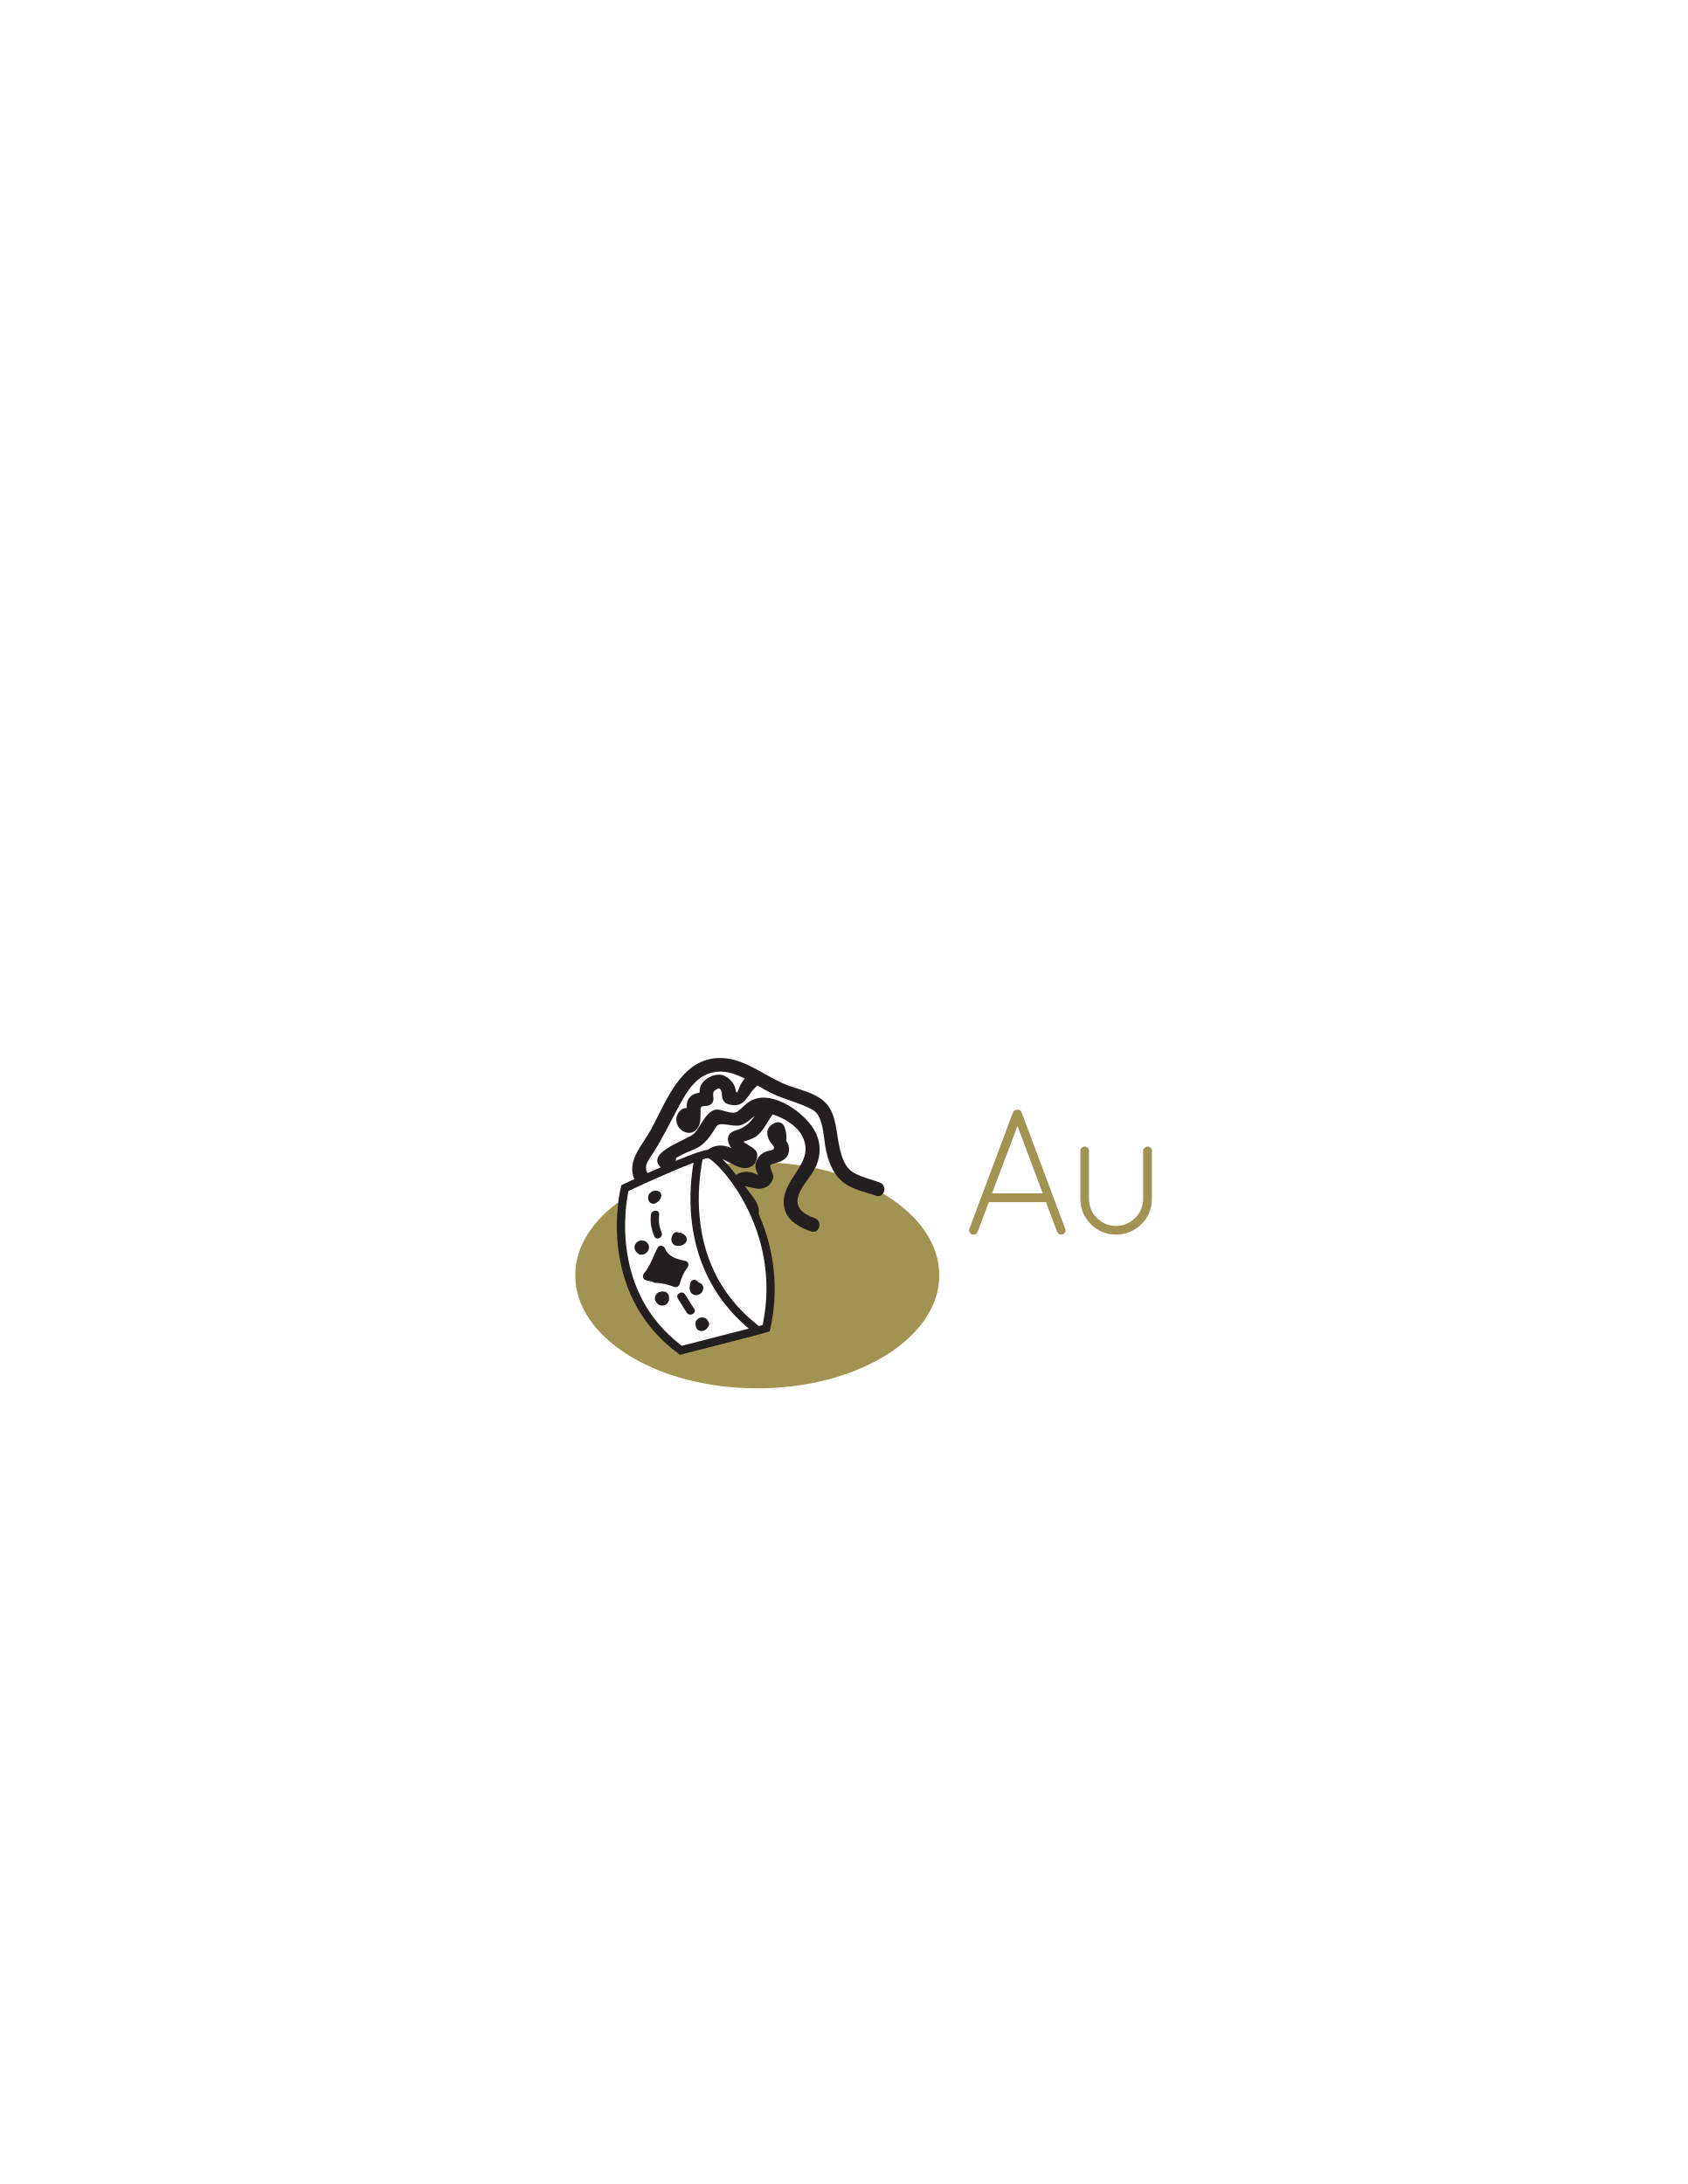
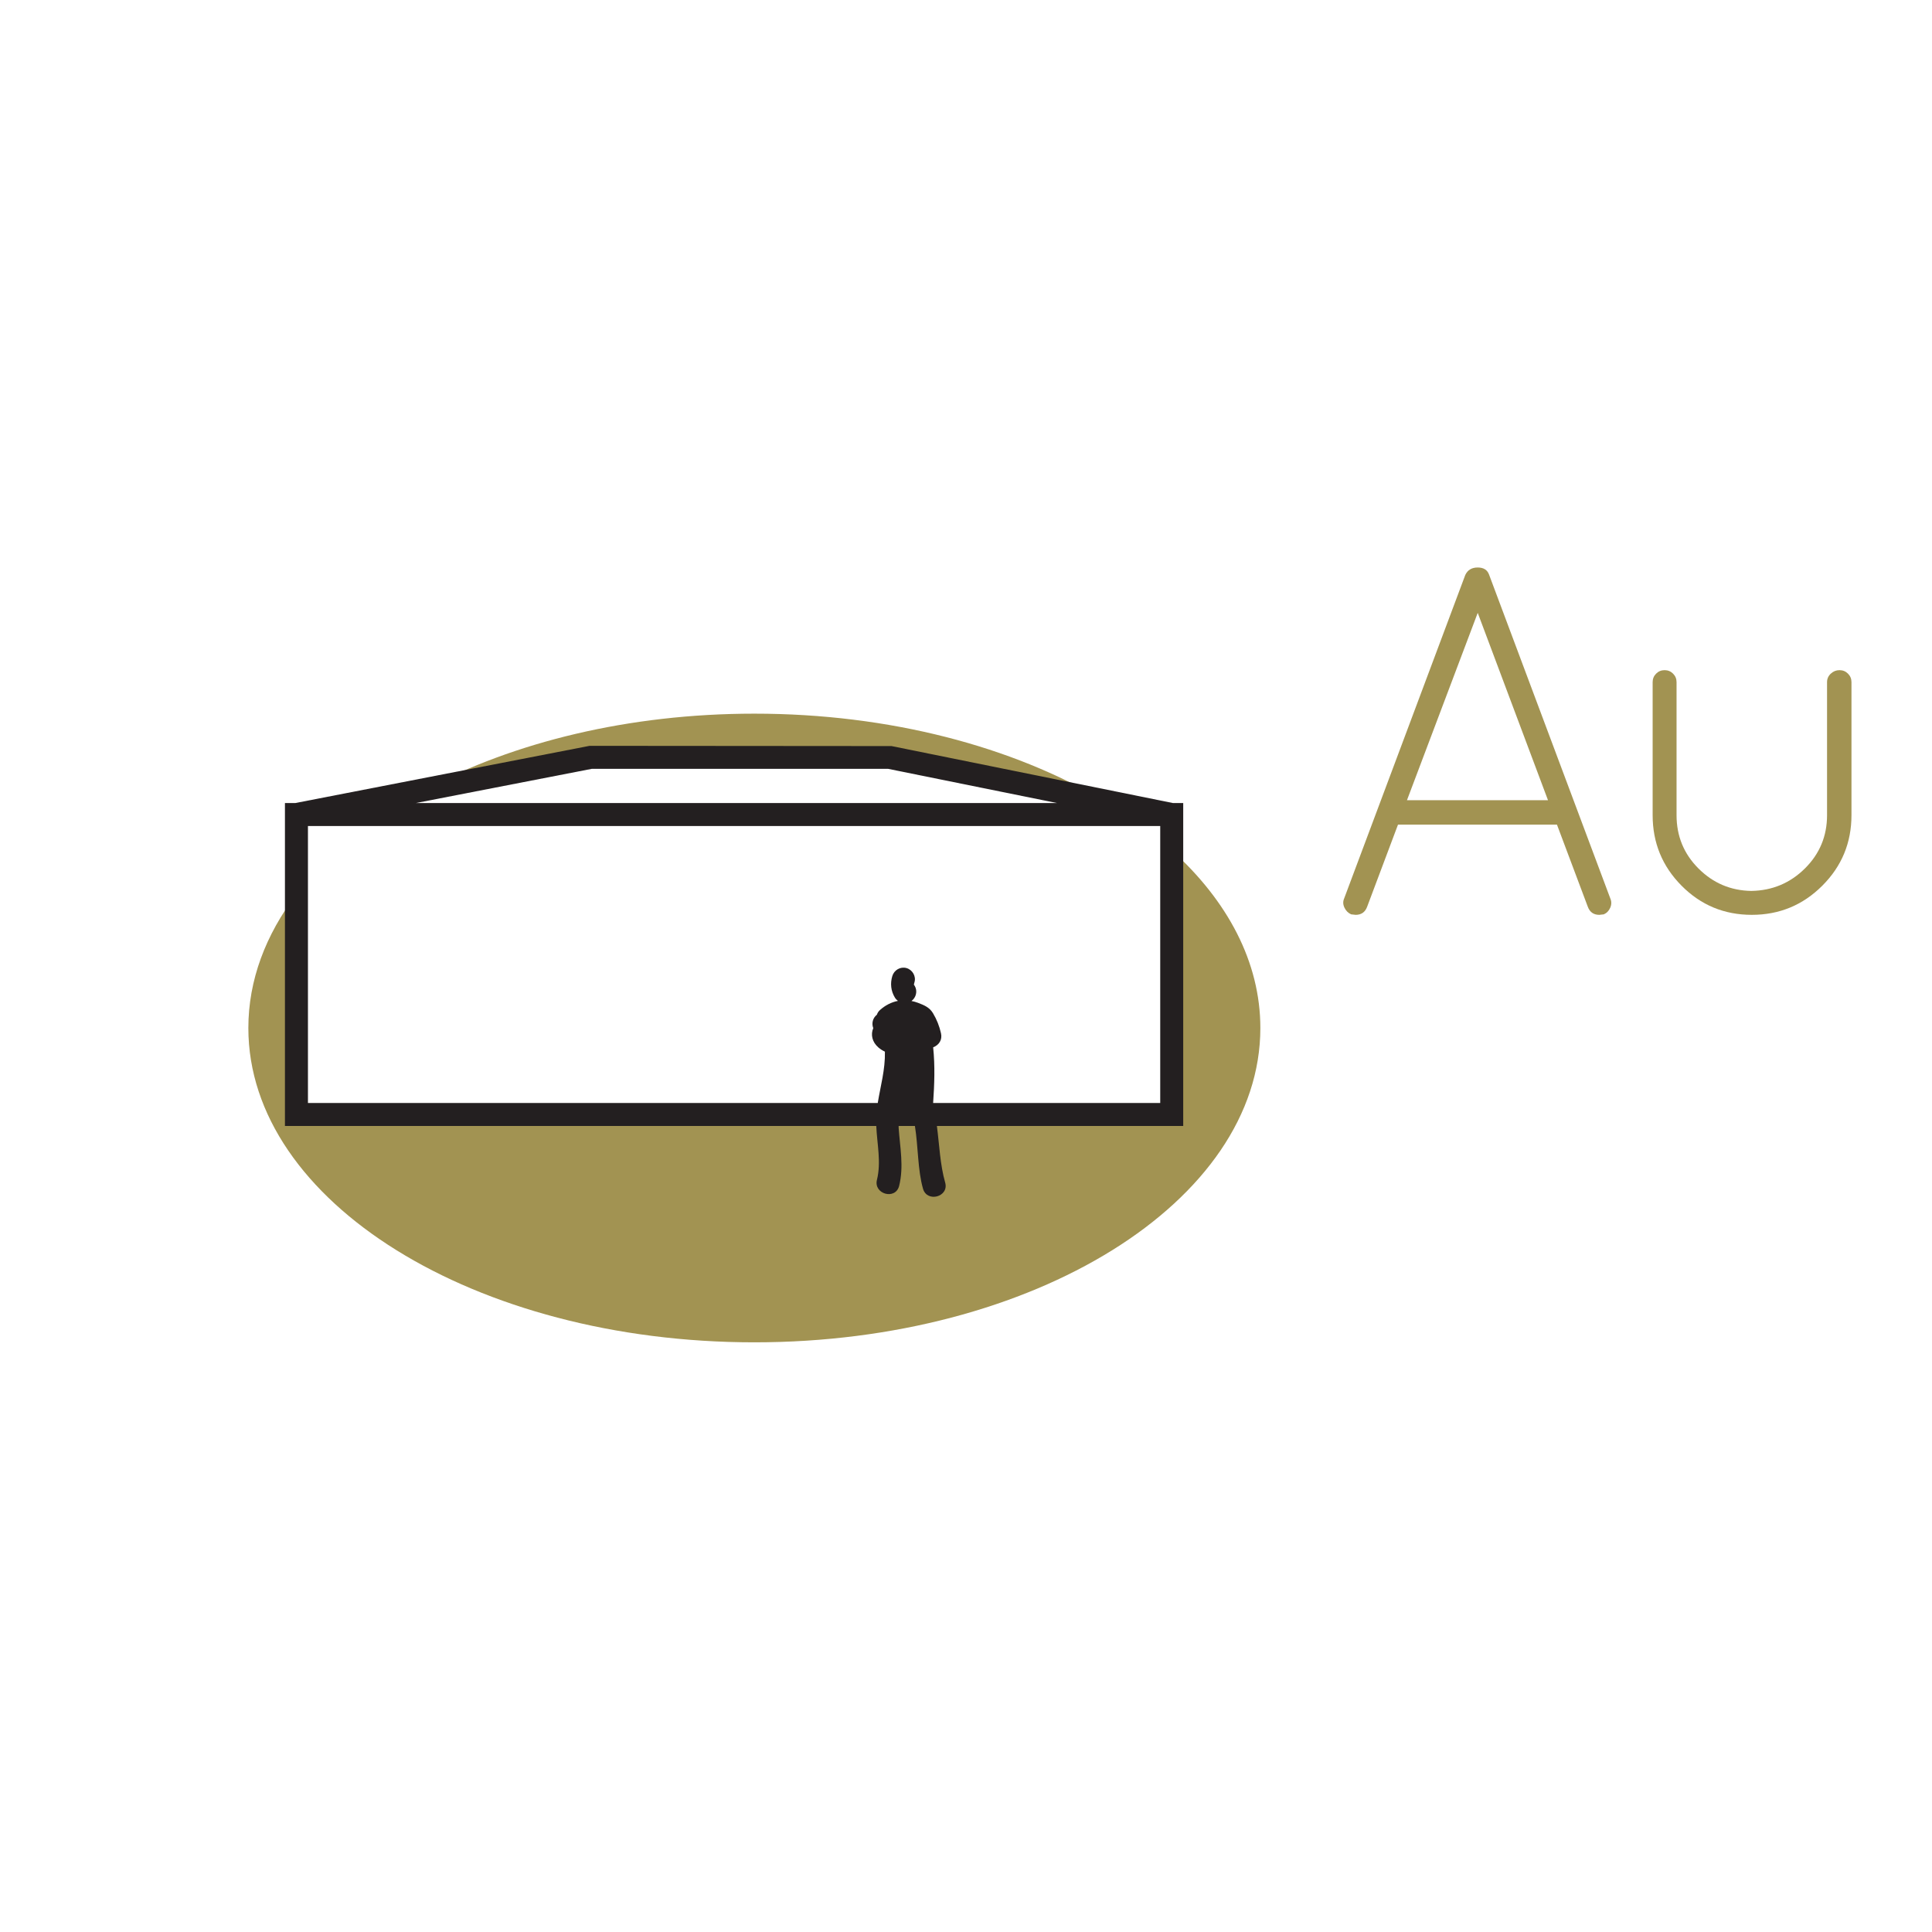
- <svg xmlns="http://www.w3.org/2000/svg" version="1.1" id="Layer_1" x="0px" y="0px" width="612px" height="792px" viewBox="0 0 612 792" enable-background="new 0 0 612 792" xml:space="preserve">
-   <path fill="#A29352" d="M274.576,421.466c-4.593,0-9.075,0.293-13.403,0.847l2.505,1.82l3.256,5.719l4.839,7.215l4.399,9.855  l2.464,10.383l0.704,7.743l-0.616,12.231l-1.056,4.927l-30.708,7.567l-7.655-7.127l-8.183-11.527l-4.839-13.55l-1.232-9.239  l0.264-12.494l0.208-0.795c-10.532,7.265-16.947,16.879-16.947,27.425c0,22.644,29.549,41,66,41s66-18.356,66-41  C340.576,439.822,311.027,421.466,274.576,421.466z" />
+ <svg xmlns="http://www.w3.org/2000/svg" version="1.1" id="Layer_1" x="0px" y="0px" width="252px" height="252px" viewBox="180 270 252 252" enable-background="new 180 270 252 252" xml:space="preserve">
  <g>
-     <path fill="#A29352" d="M385.373,447.642l-0.585,0.065c-0.737,0-1.234-0.346-1.495-1.04l-4.029-10.725h-20.735l-4.03,10.725   c-0.26,0.694-0.759,1.04-1.495,1.04l-0.585-0.065c-0.39-0.173-0.682-0.465-0.877-0.877c-0.195-0.412-0.206-0.812-0.032-1.203   l15.795-42.185c0.303-0.65,0.845-0.975,1.625-0.975c0.779,0,1.277,0.325,1.495,0.975l15.795,42.185c0.172,0.39,0.172,0.791,0,1.203   C386.045,447.177,385.764,447.469,385.373,447.642z M368.929,408.317l-9.23,24.44h18.396L368.929,408.317z" />
-     <path fill="#A29352" d="M391.743,434.707v-17.355c0-0.433,0.151-0.801,0.455-1.105c0.303-0.303,0.672-0.455,1.105-0.455   c0.433,0,0.801,0.152,1.104,0.455c0.303,0.304,0.455,0.672,0.455,1.105v17.355c0,2.73,0.953,5.049,2.86,6.955   c1.906,1.907,4.203,2.882,6.89,2.925c2.73-0.042,5.06-1.018,6.988-2.925c1.927-1.906,2.892-4.225,2.892-6.955v-17.355   c0-0.433,0.163-0.801,0.488-1.105c0.324-0.303,0.703-0.455,1.137-0.455s0.802,0.152,1.105,0.455   c0.303,0.304,0.455,0.672,0.455,1.105v17.355c0,3.597-1.268,6.663-3.803,9.197c-2.535,2.535-5.601,3.803-9.197,3.803   c-3.598,0-6.652-1.268-9.165-3.803C393,441.37,391.743,438.304,391.743,434.707z" />
+     <path fill="#A29352" d="M257.045,368.783h38.941l27.989,5.667c-11.849-7.035-27.896-11.364-45.58-11.364   c-16.425,0-31.437,3.736-42.987,9.903L257.045,368.783z" />
+     <path fill="#A29352" d="M332.833,380.91v34.456H218.667v-28.732c-4.017,5.296-6.273,11.209-6.273,17.452c0,22.644,29.549,41,66,41   s66-18.356,66-41C344.394,395.484,340.121,387.504,332.833,380.91z" />
  </g>
+   <path fill="#231F20" d="M520.816,510.15" />
  <g>
-     <path fill="#231F20" d="M246.445,465.657c0.626-2.144,1.335-4.134,2.77-5.884c0.657-0.802,0.543-2.257-0.662-2.507   c-2.935-0.609-6.131-1.378-7.369-4.446c-0.442-1.096-2.084-1.635-2.742-0.358c-1.601,3.109-2.617,6.577-4.909,9.281   c-0.72,0.85-0.486,2.174,0.662,2.507c0.824,0.24,1.679,0.442,2.546,0.597c0.24,0.236,0.572,0.393,1.008,0.392   c2.435-0.004,4.578,0.672,6.849,1.466C245.381,466.977,246.228,466.401,246.445,465.657z" />
-     <path fill="#231F20" d="M246.841,451.708c0.942-0.191,1.827-0.821,2.122-1.759c0.456-1.453-0.912-2.386-2.045-2.852   c-0.241-0.099-0.495-0.094-0.736-0.028c-0.026-0.017-0.048-0.039-0.074-0.055c-0.719-0.421-1.623-0.156-2.052,0.538   c-0.696,1.124-0.957,2.451-0.034,3.523C244.699,451.863,245.907,451.897,246.841,451.708z" />
-     <path fill="#231F20" d="M235.289,452.831c0.158-0.857-0.069-1.661-0.703-2.281c-0.683-0.668-1.579-0.786-2.48-0.654   c-0.712,0.104-1.362,0.65-1.728,1.242c-0.494,0.799-0.358,1.835,0.116,2.603c0.126,0.204,0.296,0.365,0.487,0.489   c0.372,0.514,1.015,0.813,1.641,0.791C233.816,454.978,235.066,454.036,235.289,452.831z" />
-     <path fill="#231F20" d="M240.206,468.317c-0.248-0.001-0.463,0.048-0.648,0.133c-0.388,0.002-0.781,0.157-1.114,0.423   c-0.773,0.617-1.232,1.767-0.847,2.725c0.353,0.877,1.102,1.648,2.076,1.801c1.304,0.204,2.31-0.399,2.786-1.625   c0.226-0.58,0.148-1.282,0.053-1.879C242.334,468.777,241.223,468.322,240.206,468.317z" />
-     <path fill="#231F20" d="M253.558,469.402c0.873-0.383,1.363-1.285,1.465-2.187c0.132-1.169-0.948-1.998-1.935-2.319   c-0.185-0.347-0.501-0.622-0.911-0.735c-0.776-0.213-1.644,0.255-1.845,1.048c-0.268,1.054-0.542,2.559,0.191,3.51   C251.312,469.743,252.411,469.906,253.558,469.402z" />
-     <path fill="#231F20" d="M248.398,469.41c-1.059-1.608-3.658-0.106-2.59,1.514c1.118,1.698,2.104,3.479,3.273,5.143   c1.103,1.57,3.706,0.073,2.59-1.514C250.502,472.889,249.516,471.108,248.398,469.41z" />
-     <path fill="#231F20" d="M256.578,478.905c-0.107-0.34-0.321-0.64-0.653-0.798c-1.261-0.6-2.469-0.458-3.342,0.678   c-0.606,0.789-0.461,1.938-0.095,2.778c0.518,1.191,1.961,1.344,2.996,0.837c0.608-0.299,1.054-0.896,1.447-1.423   c0.346-0.463,0.242-1.343-0.092-1.785C256.754,479.08,256.667,478.989,256.578,478.905z" />
-     <path fill="#231F20" d="M239.018,440.477c0.238-1.917-2.765-1.894-3,0c-0.343,2.765,0.164,5.345,1.257,7.887   c0.762,1.773,3.346,0.243,2.59-1.514C238.982,444.798,238.744,442.683,239.018,440.477z" />
-     <path fill="#231F20" d="M236.334,436.444c0.881,0.318,1.846-0.288,2.458-0.863c0.681-0.64,1.119-1.51,0.945-2.453   c-0.259-1.405-1.878-1.498-2.969-1.228c-0.336,0.083-0.607,0.292-0.799,0.559c-0.399,0.177-0.727,0.512-0.833,0.957   C234.842,434.647,234.987,435.958,236.334,436.444z" />
-     <path fill="#231F20" d="M267.525,426.91c-3.485-4.782-8.206-9.73-10.482-9.937c-0.079-0.007-0.165-0.011-0.257-0.011   c-0.312,0-0.757,0.074-1.292,0.2c0.002-0.008,0.003-0.013,0.005-0.021l-3.34,1.028c-0.002,0.008-0.004,0.016-0.006,0.024   c-7.972,2.817-22.67,9.629-26.189,11.274l-0.637,0.297l-0.179,0.679c-0.1,0.377-9.619,38.027,20.864,60.44l0.573,0.421   l26.542-6.825l5.959-1.65l0.173-0.771C285.301,455.098,273.066,434.51,267.525,426.91z M247.224,488.042   c-25.98-19.616-20.403-51.187-19.327-56.167c7.555-3.518,17.478-7.911,23.581-10.256c-0.856,4.969-1.57,12.132-0.772,20.24   c1.163,11.798,5.871,27.466,20.813,39.937L247.224,488.042z M276.529,480.507l-1.373,0.353   c-12.596-9.703-19.816-22.841-21.453-39.189c-0.875-8.74,0.124-16.46,1.061-21.234c0.912-0.292,1.588-0.462,1.959-0.477   C260.494,421.297,283.779,445.952,276.529,480.507z" />
+     <path fill="#A29352" d="M389.191,389.262l-0.585,0.065c-0.737,0-1.234-0.346-1.495-1.04l-4.029-10.725h-20.735l-4.03,10.725   c-0.26,0.694-0.759,1.04-1.495,1.04l-0.585-0.065c-0.39-0.173-0.682-0.465-0.877-0.877c-0.195-0.412-0.206-0.812-0.032-1.203   l15.795-42.185c0.303-0.65,0.845-0.975,1.625-0.975c0.779,0,1.277,0.325,1.495,0.975l15.795,42.185c0.172,0.39,0.172,0.791,0,1.203   C389.863,388.797,389.582,389.089,389.191,389.262z M372.747,349.937l-9.23,24.44h18.396L372.747,349.937z" />
+     <path fill="#A29352" d="M395.562,376.327v-17.355c0-0.433,0.151-0.801,0.455-1.105c0.303-0.303,0.672-0.455,1.105-0.455   s0.801,0.152,1.104,0.455c0.303,0.304,0.455,0.672,0.455,1.105v17.355c0,2.73,0.953,5.049,2.86,6.955   c1.906,1.907,4.203,2.882,6.89,2.925c2.73-0.042,5.06-1.018,6.988-2.925c1.927-1.906,2.892-4.225,2.892-6.955v-17.355   c0-0.433,0.163-0.801,0.488-1.105c0.324-0.303,0.703-0.455,1.137-0.455s0.802,0.152,1.105,0.455   c0.303,0.304,0.455,0.672,0.455,1.105v17.355c0,3.597-1.268,6.663-3.803,9.197c-2.535,2.535-5.601,3.803-9.197,3.803   c-3.598,0-6.652-1.268-9.165-3.803C396.818,382.99,395.562,379.924,395.562,376.327z" />
  </g>
-   <path fill="#231F20" d="M285.603,414.598c-0.173-0.361-0.365-0.691-0.564-1.018c0.092-0.272,0.146-0.574,0.131-0.921  c-0.074-1.728-0.126-2.285-0.678-3.901c-0.555-1.626-2.156-2.198-3.673-1.494c-2.723,1.264-3.239,3.552-1.953,6.141  c0.836,1.682,3.425,3.188,0.269,3.832c-1.66,0.339-2.992,0.975-4.041,2.319c-0.876,1.123-1.504,3.005-1.029,4.431  c0.815,2.444,1.613,2.289-1.203,1.306c-2.376-0.829-5.796-0.196-7.186,2.093l7.238,11.44l1.207,3.622  c3.063-4.796-1.396-8.395-4.025-12.318c0.024,0.036,4.578,1.042,5.073,0.992c1.312-0.134,2.827-0.42,3.766-1.471  c0.869-0.971,1.435-1.775,1.435-3.137c0-0.717-1.775-3.895-0.774-4.259c2.531-0.921,5.492-1.052,6.365-4.225  C286.276,416.899,286.106,415.644,285.603,414.598z" />
-   <path fill="#231F20" d="M295.399,441.733c-3.389-1.161-7.01-3.27-6.103-7.426c0.693-3.177,3.575-6.363,5.302-9.062  c2.846-4.446,3.483-9.417,1.26-14.304c-3.142-6.907-16.044-16.407-23.938-11.575c-1.648,1.009-2.824,2.432-4.34,3.592  c-1.843,1.411-5.027-0.316-7.106-0.572c-4.148-0.511-6.454,6.432-8.775,8.652c-2.779,2.659-19.924,7.422-10.677,13.437l3.754-1.479  c0.212-1.126,0.313-1.991,0.357-3.07c0.709-0.446,1.462-0.832,2.203-1.21c1.634-0.833,3.36-1.472,5.025-2.237  c3.459-1.588,5.425-4.864,7.383-7.954c1.324-2.089,5.977,0.418,8.952-0.55c2.288-0.745,3.523-2.288,5.02-3.347  c-1.275,1.793-2.568,3.345-4.84,4.485c-1.967,0.988-4.585,0.979-4.918,3.637c-0.146,1.167,0.411,2.488,1.217,3.584  c-0.015-0.008-0.03-0.016-0.045-0.024c-3.409-1.692-8.479-1.082-9.917,2.882l1.87-0.06l5.202,4.889  c-0.375-1.362-1.124-2.099-2.445-2.905c0.015-0.046,0.028-0.096,0.047-0.138c0.58-1.297,2.554-0.433,3.398-0.014  c2.29,1.137,5.236,3.135,7.94,2.505c2.276-0.53,3.315-2.369,3.366-4.611c0.055-2.417-3.545-3.465-5.017-4.83  c1.48-0.545,3.098-0.922,4.397-1.788c2.763-1.84,4.214-5.459,6.151-8.03c0.021-0.028,0.031-0.056,0.051-0.084  c4.097,1.266,8.701,4.059,10.638,7.734c3.194,6.058-0.199,10.277-3.399,15.268c-2.335,3.641-4.129,7.433-2.781,11.754  c1.287,4.125,5.674,6.381,9.439,7.671C297.129,447.603,298.431,442.772,295.399,441.733z" />
-   <path fill="#231F20" d="M318.939,428.786c-2.946-1.041-5.986-1.78-8.797-3.17c-3.706-1.833-4.884-5.824-5.742-9.551  c-1.169-5.074-1.077-11.794-4.808-15.896c-3.828-4.208-10.752-5.085-15.727-7.3c-6.697-2.981-13.35-8.339-20.822-9.094  c-15.379-1.553-21.042,14.781-27.013,25.866c-2.777,5.156-8.163,10.485-6.47,16.762c0.21,0.777,0.56,1.492,1,2.162l5.089-2.006  c-1.008-1.028-1.678-2.335-1.345-3.894c0.336-1.572,1.706-3.284,2.562-4.624c3.376-5.289,6.086-10.94,9.057-16.457  c3.224-5.988,6.911-12.416,14.395-12.968c3.249-0.24,6.544,0.929,9.733,2.512c-0.503,0.564-0.926,1.176-1.331,1.863  c-0.747,1.266-1.628,5.043-2.014,2.108c-0.275-2.097-2.159-3.998-3.977-4.938c-2.273-1.176-5.563,0.081-7.29,1.712  c-1.443,1.364-1.762,2.751-1.797,4.364c-1.716,0.264-3.29,0.902-4.174,2.618c-0.479,0.931-0.51,2.003-0.498,3.031  c-0.521-0.107-1.101-0.021-1.694,0.375c-3.369,2.25-2.376,7.339,1.572,8.425c1.958,0.539,3.629-0.563,4.499-2.255  c0.692-1.347,0.62-3.011,0.67-4.478c0.078-2.27-0.529-2.835,2.172-2.919c1.327-0.041,2.545-1.106,2.5-2.5  c-0.056-1.712-0.633-2.828,1.569-3.732c0.948-0.389,1.534,1.104,1.496,1.676c-0.109,1.618,0.496,3.458,2.249,3.947  c6.4,1.783,6.694-3.473,10.432-6.597c0.077-0.064,0.131-0.134,0.197-0.201c1.764,1.017,3.471,2.014,5.086,2.799  c4.832,2.348,10.313,3.464,14.978,6.051c3.79,2.101,3.924,9.705,4.582,13.392c0.816,4.579,2.278,9.084,5.776,12.31  c3.357,3.095,8.396,3.957,12.557,5.427C320.658,434.685,321.957,429.853,318.939,428.786z" />
+   <path fill="#231F20" d="M334.333,374.744h-1.349l-36.701-7.431l-39.383-0.03l-38.379,7.461h-1.355v42.123h77.129  c0.104,2.353,0.662,4.728,0.09,7.018c-0.469,1.877,2.424,2.674,2.893,0.797c0.631-2.526,0.114-4.999-0.062-7.554  c-0.006-0.087-0.004-0.174-0.003-0.262h2.124c0.438,2.74,0.358,5.735,1.053,8.179c0.528,1.858,3.423,1.067,2.893-0.798  c-0.671-2.359-0.755-4.915-1.079-7.382h32.129L334.333,374.744L334.333,374.744z M257.189,370.283h38.646l22.031,4.461h-83.623  L257.189,370.283z M331.333,413.866h-29.62c0.167-2.429,0.257-4.837,0.003-7.256c0.775-0.309,1.213-0.985,1.022-1.833  c-0.209-0.93-0.553-1.809-1.047-2.625c-0.472-0.781-1.157-1.041-1.97-1.355c-0.277-0.107-0.555-0.178-0.833-0.233  c0.607-0.442,0.82-1.308,0.423-1.968c-0.154-0.257-0.078-0.062-0.103-0.206c0.02-0.093,0.042-0.185,0.072-0.276  c0.234-0.783-0.273-1.632-1.048-1.845c-0.801-0.22-1.611,0.265-1.845,1.048c-0.288,0.962-0.186,1.931,0.333,2.793  c0.106,0.176,0.243,0.324,0.401,0.44c-0.851,0.166-1.655,0.574-2.35,1.2c-0.209,0.188-0.323,0.395-0.395,0.605  c-0.53,0.41-0.718,1.129-0.471,1.749c-0.362,0.838-0.151,1.809,0.665,2.519c0.264,0.23,0.552,0.408,0.854,0.549  c0,0.002,0,0.004,0,0.006c0.049,2.335-0.572,4.455-0.934,6.688h-74.323v-36.123h111.167v36.123H331.333z" />
</svg>
